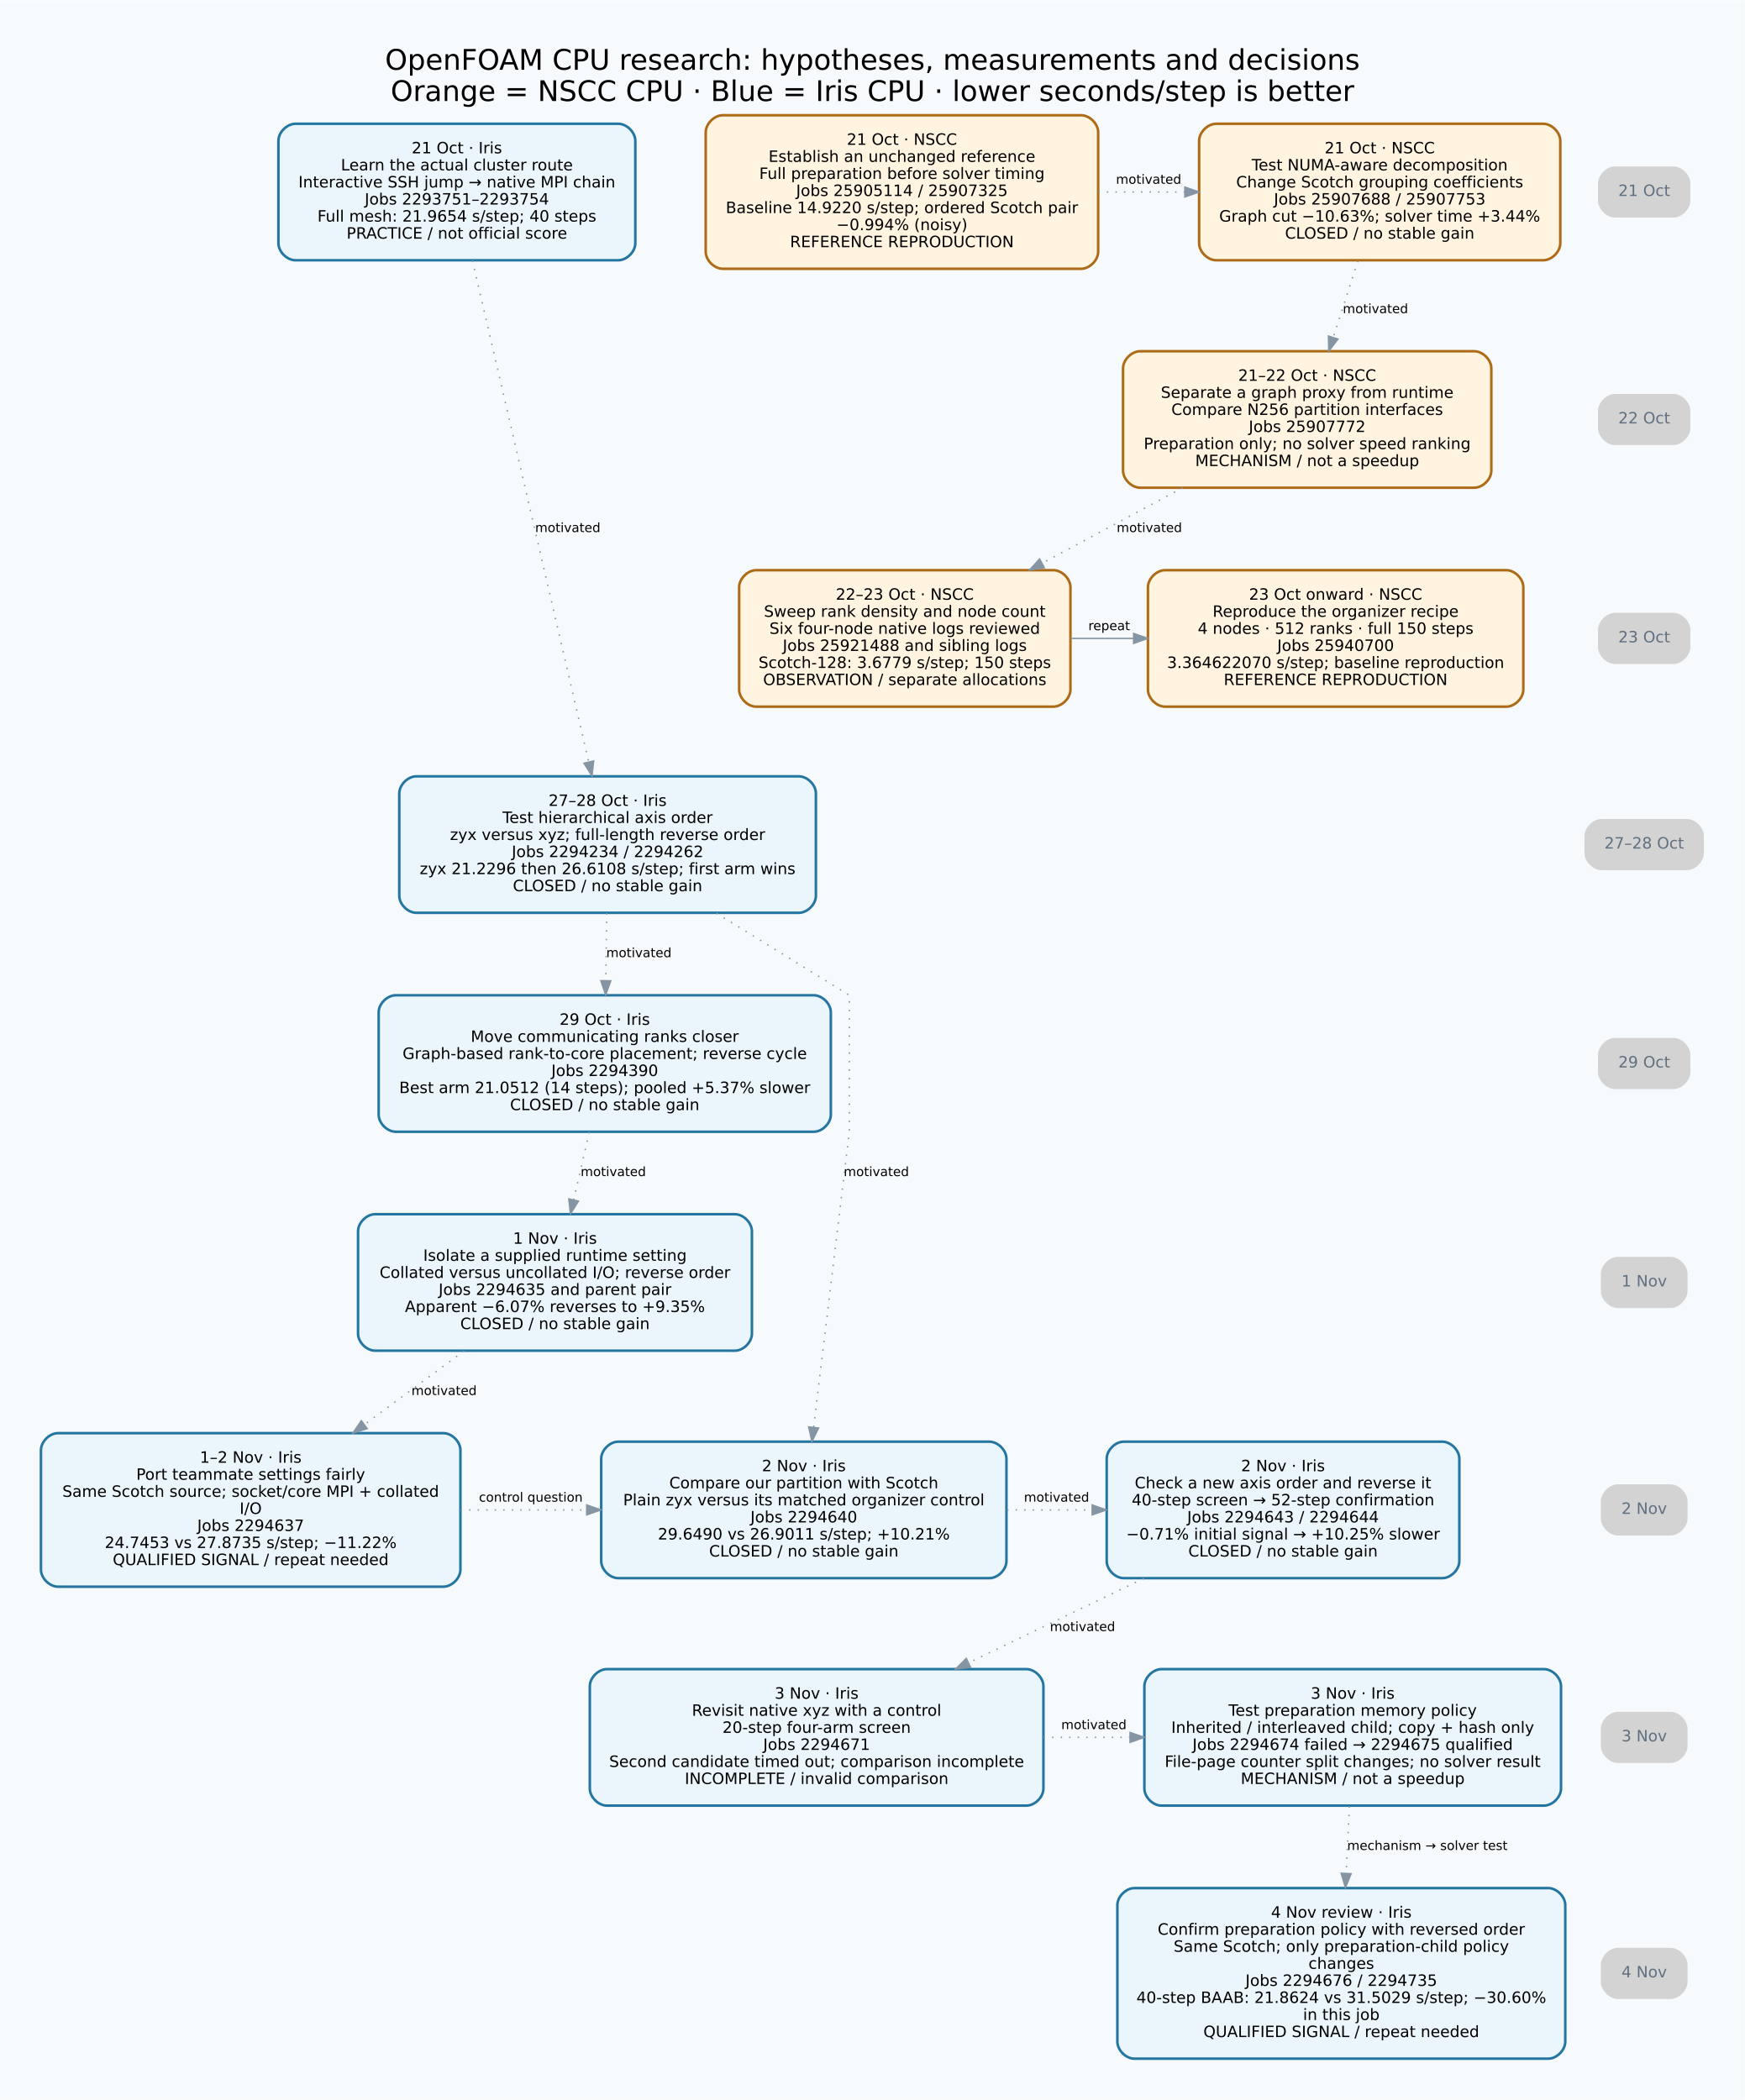
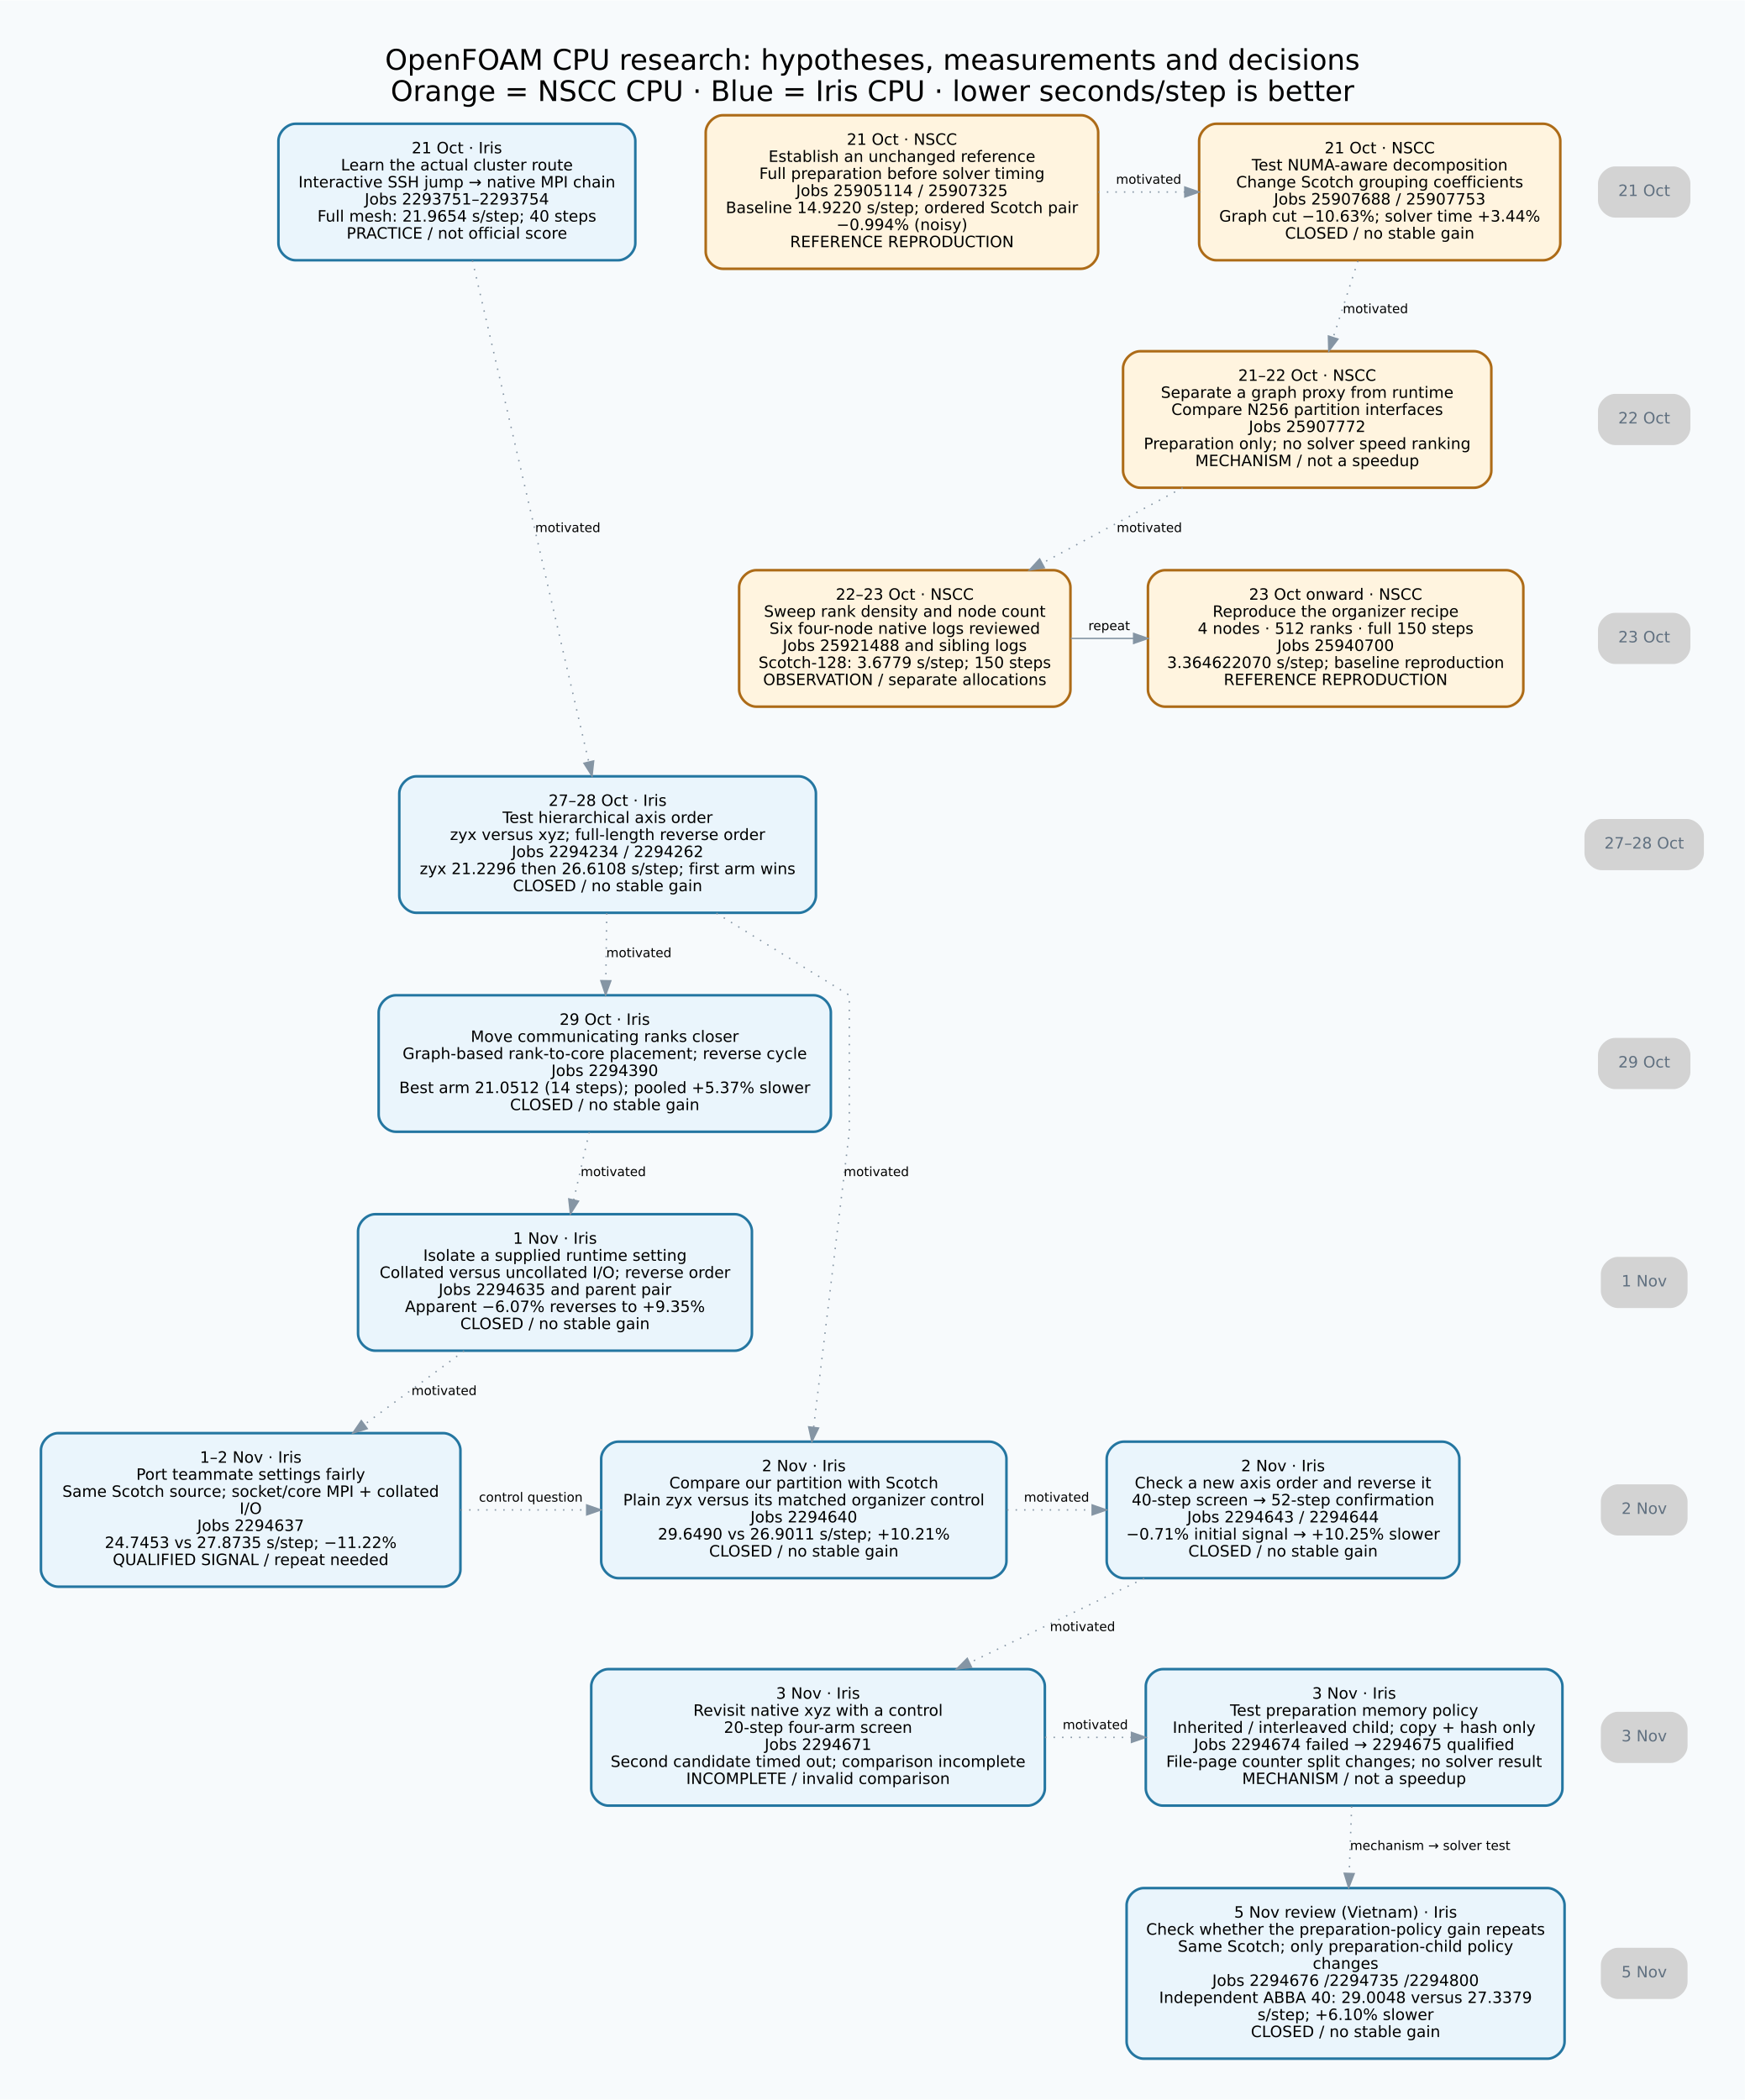
<svg xmlns="http://www.w3.org/2000/svg" xmlns:xlink="http://www.w3.org/1999/xlink" width="1227pt" height="1477pt" viewBox="0.00 0.00 1227.10 1476.60">
  <g id="graph0" class="graph" transform="scale(1 1) rotate(0) translate(28.8 1447.8)">
    <polygon fill="#f7fafc" stroke="transparent" points="-28.8,28.8 -28.8,-1447.8 1198.3,-1447.8 1198.3,28.8 -28.8,28.8" />
    <text text-anchor="middle" x="584.75" y="-1399" font-family="DejaVu Sans" font-size="20.00">OpenFOAM CPU research: hypotheses, measurements and decisions</text>
    <text text-anchor="middle" x="584.75" y="-1377" font-family="DejaVu Sans" font-size="20.00">Orange = NSCC CPU · Blue = Iris CPU · lower seconds/step is better</text>
    <g id="node1" class="node">
      <g id="a_node1">
        <a xlink:href="../../../workspace/reports/hpc-research-journey-20261023/JOURNEY.md" xlink:title="Full mesh: 21.9654 s/step; 40 steps | PRACTICE / not official score">
          <path fill="#eaf5fc" stroke="#2476a1" stroke-width="1.8" d="M406,-1361C406,-1361 179,-1361 179,-1361 173,-1361 167,-1355 167,-1349 167,-1349 167,-1277 167,-1277 167,-1271 173,-1265 179,-1265 179,-1265 406,-1265 406,-1265 412,-1265 418,-1271 418,-1277 418,-1277 418,-1349 418,-1349 418,-1355 412,-1361 406,-1361" />
          <text text-anchor="middle" x="292.5" y="-1340.2" font-family="DejaVu Sans" font-size="11.00">21 Oct · Iris</text>
          <text text-anchor="middle" x="292.5" y="-1328.2" font-family="DejaVu Sans" font-size="11.00">Learn the actual cluster route</text>
          <text text-anchor="middle" x="292.5" y="-1316.2" font-family="DejaVu Sans" font-size="11.00">Interactive SSH jump → native MPI chain</text>
          <text text-anchor="middle" x="292.5" y="-1304.2" font-family="DejaVu Sans" font-size="11.00">Jobs 2293751–2293754</text>
          <text text-anchor="middle" x="292.5" y="-1292.2" font-family="DejaVu Sans" font-size="11.00">Full mesh: 21.9654 s/step; 40 steps</text>
          <text text-anchor="middle" x="292.5" y="-1280.2" font-family="DejaVu Sans" font-size="11.00">PRACTICE / not official score</text>
        </a>
      </g>
    </g>
    <g id="node2" class="node">
      <g id="a_node2">
        <a xlink:href="../../../workspace/reports/hpc-research-journey-20261023/JOURNEY.md" xlink:title="Baseline 14.9220 s/step; ordered Scotch pair −0.994% (noisy) | REFERENCE REPRODUCTION">
          <path fill="#fff4df" stroke="#ad6b17" stroke-width="1.8" d="M731.5,-1367C731.5,-1367 479.5,-1367 479.5,-1367 473.5,-1367 467.5,-1361 467.5,-1355 467.5,-1355 467.5,-1271 467.5,-1271 467.5,-1265 473.5,-1259 479.5,-1259 479.5,-1259 731.5,-1259 731.5,-1259 737.5,-1259 743.5,-1265 743.5,-1271 743.5,-1271 743.5,-1355 743.5,-1355 743.5,-1361 737.5,-1367 731.5,-1367" />
          <text text-anchor="middle" x="605.5" y="-1346.2" font-family="DejaVu Sans" font-size="11.00">21 Oct · NSCC</text>
          <text text-anchor="middle" x="605.5" y="-1334.2" font-family="DejaVu Sans" font-size="11.00">Establish an unchanged reference</text>
          <text text-anchor="middle" x="605.5" y="-1322.2" font-family="DejaVu Sans" font-size="11.00">Full preparation before solver timing</text>
          <text text-anchor="middle" x="605.5" y="-1310.2" font-family="DejaVu Sans" font-size="11.00">Jobs 25905114 / 25907325</text>
          <text text-anchor="middle" x="605.5" y="-1298.2" font-family="DejaVu Sans" font-size="11.00">Baseline 14.9220 s/step; ordered Scotch pair</text>
          <text text-anchor="middle" x="605.5" y="-1286.2" font-family="DejaVu Sans" font-size="11.00">−0.994% (noisy)</text>
          <text text-anchor="middle" x="605.5" y="-1274.2" font-family="DejaVu Sans" font-size="11.00">REFERENCE REPRODUCTION</text>
        </a>
      </g>
    </g>
    <g id="node7" class="node">
      <g id="a_node7">
        <a xlink:href="../../../workspace/reports/hpc-own-research-status-20261102/README.md" xlink:title="zyx 21.2296 then 26.6108 s/step; first arm wins | CLOSED / no stable gain">
          <path fill="#eaf5fc" stroke="#2476a1" stroke-width="1.8" d="M533,-902C533,-902 264,-902 264,-902 258,-902 252,-896 252,-890 252,-890 252,-818 252,-818 252,-812 258,-806 264,-806 264,-806 533,-806 533,-806 539,-806 545,-812 545,-818 545,-818 545,-890 545,-890 545,-896 539,-902 533,-902" />
          <text text-anchor="middle" x="398.5" y="-881.2" font-family="DejaVu Sans" font-size="11.00">27–28 Oct · Iris</text>
          <text text-anchor="middle" x="398.5" y="-869.2" font-family="DejaVu Sans" font-size="11.00">Test hierarchical axis order</text>
          <text text-anchor="middle" x="398.5" y="-857.2" font-family="DejaVu Sans" font-size="11.00">zyx versus xyz; full-length reverse order</text>
          <text text-anchor="middle" x="398.5" y="-845.2" font-family="DejaVu Sans" font-size="11.00">Jobs 2294234 / 2294262</text>
          <text text-anchor="middle" x="398.5" y="-833.2" font-family="DejaVu Sans" font-size="11.00">zyx 21.2296 then 26.6108 s/step; first arm wins</text>
          <text text-anchor="middle" x="398.5" y="-821.2" font-family="DejaVu Sans" font-size="11.00">CLOSED / no stable gain</text>
        </a>
      </g>
    </g>
    <g id="edge1" class="edge">
      <path fill="none" stroke="#8595a4" stroke-dasharray="1,5" d="M303.44,-1264.81C323.05,-1180.3 364.08,-1003.41 385.24,-912.16" />
      <polygon fill="#8595a4" stroke="#8595a4" points="388.69,-912.8 387.54,-902.27 381.87,-911.22 388.69,-912.8" />
      <text text-anchor="middle" x="370.5" y="-1073.8" font-family="DejaVu Sans" font-size="9.00">motivated</text>
    </g>
    <g id="node3" class="node">
      <g id="a_node3">
        <a xlink:href="../../../workspace/reports/hpc-research-journey-20261023/JOURNEY.md" xlink:title="Graph cut −10.63%; solver time +3.44% | CLOSED / no stable gain">
          <path fill="#fff4df" stroke="#ad6b17" stroke-width="1.8" d="M1056.5,-1361C1056.5,-1361 826.5,-1361 826.5,-1361 820.5,-1361 814.5,-1355 814.5,-1349 814.5,-1349 814.5,-1277 814.5,-1277 814.5,-1271 820.5,-1265 826.5,-1265 826.5,-1265 1056.5,-1265 1056.5,-1265 1062.5,-1265 1068.5,-1271 1068.5,-1277 1068.5,-1277 1068.5,-1349 1068.5,-1349 1068.5,-1355 1062.5,-1361 1056.5,-1361" />
          <text text-anchor="middle" x="941.5" y="-1340.2" font-family="DejaVu Sans" font-size="11.00">21 Oct · NSCC</text>
          <text text-anchor="middle" x="941.5" y="-1328.2" font-family="DejaVu Sans" font-size="11.00">Test NUMA-aware decomposition</text>
          <text text-anchor="middle" x="941.5" y="-1316.2" font-family="DejaVu Sans" font-size="11.00">Change Scotch grouping coefficients</text>
          <text text-anchor="middle" x="941.5" y="-1304.2" font-family="DejaVu Sans" font-size="11.00">Jobs 25907688 / 25907753</text>
          <text text-anchor="middle" x="941.5" y="-1292.2" font-family="DejaVu Sans" font-size="11.00">Graph cut −10.63%; solver time +3.44%</text>
          <text text-anchor="middle" x="941.5" y="-1280.2" font-family="DejaVu Sans" font-size="11.00">CLOSED / no stable gain</text>
        </a>
      </g>
    </g>
    <g id="edge2" class="edge">
      <path fill="none" stroke="#8595a4" stroke-dasharray="1,5" d="M743.62,-1313C763.67,-1313 784.31,-1313 804.34,-1313" />
      <polygon fill="#8595a4" stroke="#8595a4" points="804.44,-1316.5 814.44,-1313 804.44,-1309.5 804.44,-1316.5" />
      <text text-anchor="middle" x="779" y="-1318.8" font-family="DejaVu Sans" font-size="9.00">motivated</text>
    </g>
    <g id="node4" class="node">
      <g id="a_node4">
        <a xlink:href="../../../workspace/reports/hpc-research-journey-20261023/JOURNEY.md" xlink:title="Preparation only; no solver speed ranking | MECHANISM / not a speedup">
          <path fill="#fff4df" stroke="#ad6b17" stroke-width="1.8" d="M1008,-1201C1008,-1201 773,-1201 773,-1201 767,-1201 761,-1195 761,-1189 761,-1189 761,-1117 761,-1117 761,-1111 767,-1105 773,-1105 773,-1105 1008,-1105 1008,-1105 1014,-1105 1020,-1111 1020,-1117 1020,-1117 1020,-1189 1020,-1189 1020,-1195 1014,-1201 1008,-1201" />
          <text text-anchor="middle" x="890.5" y="-1180.2" font-family="DejaVu Sans" font-size="11.00">21–22 Oct · NSCC</text>
          <text text-anchor="middle" x="890.5" y="-1168.2" font-family="DejaVu Sans" font-size="11.00">Separate a graph proxy from runtime</text>
          <text text-anchor="middle" x="890.5" y="-1156.2" font-family="DejaVu Sans" font-size="11.00">Compare N256 partition interfaces</text>
          <text text-anchor="middle" x="890.5" y="-1144.2" font-family="DejaVu Sans" font-size="11.00">Jobs 25907772</text>
          <text text-anchor="middle" x="890.5" y="-1132.2" font-family="DejaVu Sans" font-size="11.00">Preparation only; no solver speed ranking</text>
          <text text-anchor="middle" x="890.5" y="-1120.2" font-family="DejaVu Sans" font-size="11.00">MECHANISM / not a speedup</text>
        </a>
      </g>
    </g>
    <g id="edge3" class="edge">
      <path fill="none" stroke="#8595a4" stroke-dasharray="1,5" d="M926.2,-1264.59C920.73,-1247.65 914.51,-1228.37 908.81,-1210.72" />
      <polygon fill="#8595a4" stroke="#8595a4" points="912.11,-1209.54 905.7,-1201.1 905.44,-1211.69 912.11,-1209.54" />
      <text text-anchor="middle" x="938.5" y="-1227.8" font-family="DejaVu Sans" font-size="9.00">motivated</text>
    </g>
    <g id="node5" class="node">
      <g id="a_node5">
        <a xlink:href="../../../workspace/reports/hpc-research-journey-20261023/JOURNEY.md" xlink:title="Scotch-128: 3.6779 s/step; 150 steps | OBSERVATION / separate allocations">
          <path fill="#fff4df" stroke="#ad6b17" stroke-width="1.8" d="M712,-1047C712,-1047 503,-1047 503,-1047 497,-1047 491,-1041 491,-1035 491,-1035 491,-963 491,-963 491,-957 497,-951 503,-951 503,-951 712,-951 712,-951 718,-951 724,-957 724,-963 724,-963 724,-1035 724,-1035 724,-1041 718,-1047 712,-1047" />
          <text text-anchor="middle" x="607.5" y="-1026.2" font-family="DejaVu Sans" font-size="11.00">22–23 Oct · NSCC</text>
          <text text-anchor="middle" x="607.5" y="-1014.2" font-family="DejaVu Sans" font-size="11.00">Sweep rank density and node count</text>
          <text text-anchor="middle" x="607.5" y="-1002.2" font-family="DejaVu Sans" font-size="11.00">Six four-node native logs reviewed</text>
          <text text-anchor="middle" x="607.5" y="-990.2" font-family="DejaVu Sans" font-size="11.00">Jobs 25921488 and sibling logs</text>
          <text text-anchor="middle" x="607.5" y="-978.2" font-family="DejaVu Sans" font-size="11.00">Scotch-128: 3.6779 s/step; 150 steps</text>
          <text text-anchor="middle" x="607.5" y="-966.2" font-family="DejaVu Sans" font-size="11.00">OBSERVATION / separate allocations</text>
        </a>
      </g>
    </g>
    <g id="edge4" class="edge">
      <path fill="none" stroke="#8595a4" stroke-dasharray="1,5" d="M802.9,-1104.95C771.59,-1088.13 736.14,-1069.09 704.11,-1051.89" />
      <polygon fill="#8595a4" stroke="#8595a4" points="705.64,-1048.74 695.18,-1047.09 702.33,-1054.91 705.64,-1048.74" />
      <text text-anchor="middle" x="779.5" y="-1073.8" font-family="DejaVu Sans" font-size="9.00">motivated</text>
    </g>
    <g id="node6" class="node">
      <g id="a_node6">
        <a xlink:href="../../../workspace/notes/HPC_CURRENT.md" xlink:title="3.364622070 s/step; baseline reproduction | REFERENCE REPRODUCTION">
          <path fill="#fff4df" stroke="#ad6b17" stroke-width="1.8" d="M1030.5,-1047C1030.5,-1047 790.5,-1047 790.5,-1047 784.5,-1047 778.5,-1041 778.5,-1035 778.5,-1035 778.5,-963 778.5,-963 778.5,-957 784.5,-951 790.5,-951 790.5,-951 1030.5,-951 1030.5,-951 1036.5,-951 1042.5,-957 1042.5,-963 1042.5,-963 1042.5,-1035 1042.5,-1035 1042.5,-1041 1036.5,-1047 1030.5,-1047" />
          <text text-anchor="middle" x="910.5" y="-1026.2" font-family="DejaVu Sans" font-size="11.00">23 Oct onward · NSCC</text>
          <text text-anchor="middle" x="910.5" y="-1014.2" font-family="DejaVu Sans" font-size="11.00">Reproduce the organizer recipe</text>
          <text text-anchor="middle" x="910.5" y="-1002.2" font-family="DejaVu Sans" font-size="11.00">4 nodes · 512 ranks · full 150 steps</text>
          <text text-anchor="middle" x="910.5" y="-990.2" font-family="DejaVu Sans" font-size="11.00">Jobs 25940700</text>
          <text text-anchor="middle" x="910.5" y="-978.2" font-family="DejaVu Sans" font-size="11.00">3.364622070 s/step; baseline reproduction</text>
          <text text-anchor="middle" x="910.5" y="-966.2" font-family="DejaVu Sans" font-size="11.00">REFERENCE REPRODUCTION</text>
        </a>
      </g>
    </g>
    <g id="edge5" class="edge">
      <path fill="none" stroke="#8595a4" d="M724.21,-999C738.64,-999 753.51,-999 768.26,-999" />
      <polygon fill="#8595a4" stroke="#8595a4" points="768.45,-1002.5 778.45,-999 768.45,-995.5 768.45,-1002.5" />
      <text text-anchor="middle" x="751.25" y="-1004.8" font-family="DejaVu Sans" font-size="9.00">repeat</text>
    </g>
    <g id="node8" class="node">
      <g id="a_node8">
        <a xlink:href="../../../2026-APAC-HPC-AI/hpc-experiments/iris-graphmap-reverse-20261029/completed-2294390/RESULTS.md" xlink:title="Best arm 21.0512 (14 steps); pooled +5.37% slower | CLOSED / no stable gain">
          <path fill="#eaf5fc" stroke="#2476a1" stroke-width="1.8" d="M543.5,-748C543.5,-748 249.5,-748 249.5,-748 243.5,-748 237.5,-742 237.5,-736 237.5,-736 237.5,-664 237.5,-664 237.5,-658 243.5,-652 249.5,-652 249.5,-652 543.5,-652 543.5,-652 549.5,-652 555.5,-658 555.5,-664 555.5,-664 555.5,-736 555.5,-736 555.5,-742 549.5,-748 543.5,-748" />
          <text text-anchor="middle" x="396.5" y="-727.2" font-family="DejaVu Sans" font-size="11.00">29 Oct · Iris</text>
          <text text-anchor="middle" x="396.5" y="-715.2" font-family="DejaVu Sans" font-size="11.00">Move communicating ranks closer</text>
          <text text-anchor="middle" x="396.5" y="-703.2" font-family="DejaVu Sans" font-size="11.00">Graph-based rank-to-core placement; reverse cycle</text>
          <text text-anchor="middle" x="396.5" y="-691.2" font-family="DejaVu Sans" font-size="11.00">Jobs 2294390</text>
          <text text-anchor="middle" x="396.5" y="-679.2" font-family="DejaVu Sans" font-size="11.00">Best arm 21.0512 (14 steps); pooled +5.37% slower</text>
          <text text-anchor="middle" x="396.5" y="-667.2" font-family="DejaVu Sans" font-size="11.00">CLOSED / no stable gain</text>
        </a>
      </g>
    </g>
    <g id="edge6" class="edge">
      <path fill="none" stroke="#8595a4" stroke-dasharray="1,5" d="M397.88,-805.74C397.68,-790.73 397.46,-773.96 397.25,-758.32" />
      <polygon fill="#8595a4" stroke="#8595a4" points="400.75,-758.18 397.12,-748.23 393.75,-758.28 400.75,-758.18" />
      <text text-anchor="middle" x="420.5" y="-774.8" font-family="DejaVu Sans" font-size="9.00">motivated</text>
    </g>
    <g id="node11" class="node">
      <g id="a_node11">
        <a xlink:href="../../../workspace/reports/hpc-iris-comparison-20261103/README.md" xlink:title="29.6490 vs 26.9011 s/step; +10.21% | CLOSED / no stable gain">
          <path fill="#eaf5fc" stroke="#2476a1" stroke-width="1.8" d="M667,-434C667,-434 406,-434 406,-434 400,-434 394,-428 394,-422 394,-422 394,-350 394,-350 394,-344 400,-338 406,-338 406,-338 667,-338 667,-338 673,-338 679,-344 679,-350 679,-350 679,-422 679,-422 679,-428 673,-434 667,-434" />
          <text text-anchor="middle" x="536.5" y="-413.2" font-family="DejaVu Sans" font-size="11.00">2 Nov · Iris</text>
          <text text-anchor="middle" x="536.5" y="-401.2" font-family="DejaVu Sans" font-size="11.00">Compare our partition with Scotch</text>
          <text text-anchor="middle" x="536.5" y="-389.2" font-family="DejaVu Sans" font-size="11.00">Plain zyx versus its matched organizer control</text>
          <text text-anchor="middle" x="536.5" y="-377.2" font-family="DejaVu Sans" font-size="11.00">Jobs 2294640</text>
          <text text-anchor="middle" x="536.5" y="-365.2" font-family="DejaVu Sans" font-size="11.00">29.6490 vs 26.9011 s/step; +10.21%</text>
          <text text-anchor="middle" x="536.5" y="-353.2" font-family="DejaVu Sans" font-size="11.00">CLOSED / no stable gain</text>
        </a>
      </g>
    </g>
    <g id="edge9" class="edge">
      <path fill="none" stroke="#8595a4" stroke-dasharray="1,5" d="M475.05,-805.72C520.17,-777.85 568.5,-748 568.5,-748 568.5,-748 568.5,-652 568.5,-652 568.5,-652 552.82,-522.14 543.41,-444.23" />
      <polygon fill="#8595a4" stroke="#8595a4" points="546.86,-443.58 542.18,-434.07 539.91,-444.42 546.86,-443.58" />
      <text text-anchor="middle" x="587.5" y="-620.8" font-family="DejaVu Sans" font-size="9.00">motivated</text>
    </g>
    <g id="node9" class="node">
      <g id="a_node9">
        <a xlink:href="../../../workspace/reports/hpc-own-research-status-20261102/README.md" xlink:title="Apparent −6.07% reverses to +9.35% | CLOSED / no stable gain">
          <path fill="#eaf5fc" stroke="#2476a1" stroke-width="1.8" d="M488,-594C488,-594 235,-594 235,-594 229,-594 223,-588 223,-582 223,-582 223,-510 223,-510 223,-504 229,-498 235,-498 235,-498 488,-498 488,-498 494,-498 500,-504 500,-510 500,-510 500,-582 500,-582 500,-588 494,-594 488,-594" />
          <text text-anchor="middle" x="361.5" y="-573.2" font-family="DejaVu Sans" font-size="11.00">1 Nov · Iris</text>
          <text text-anchor="middle" x="361.5" y="-561.2" font-family="DejaVu Sans" font-size="11.00">Isolate a supplied runtime setting</text>
          <text text-anchor="middle" x="361.5" y="-549.2" font-family="DejaVu Sans" font-size="11.00">Collated versus uncollated I/O; reverse order</text>
          <text text-anchor="middle" x="361.5" y="-537.2" font-family="DejaVu Sans" font-size="11.00">Jobs 2294635 and parent pair</text>
          <text text-anchor="middle" x="361.5" y="-525.2" font-family="DejaVu Sans" font-size="11.00">Apparent −6.07% reverses to +9.35%</text>
          <text text-anchor="middle" x="361.5" y="-513.2" font-family="DejaVu Sans" font-size="11.00">CLOSED / no stable gain</text>
        </a>
      </g>
    </g>
    <g id="edge7" class="edge">
      <path fill="none" stroke="#8595a4" stroke-dasharray="1,5" d="M385.62,-651.74C382.16,-636.73 378.3,-619.96 374.7,-604.32" />
      <polygon fill="#8595a4" stroke="#8595a4" points="378.03,-603.19 372.38,-594.23 371.21,-604.76 378.03,-603.19" />
      <text text-anchor="middle" x="402.5" y="-620.8" font-family="DejaVu Sans" font-size="9.00">motivated</text>
    </g>
    <g id="node10" class="node">
      <g id="a_node10">
        <a xlink:href="../../../workspace/reports/hpc-iris-comparison-20261103/README.md" xlink:title="24.7453 vs 27.8735 s/step; −11.22% | QUALIFIED SIGNAL / repeat needed">
          <path fill="#eaf5fc" stroke="#2476a1" stroke-width="1.8" d="M283,-440C283,-440 12,-440 12,-440 6,-440 0,-434 0,-428 0,-428 0,-344 0,-344 0,-338 6,-332 12,-332 12,-332 283,-332 283,-332 289,-332 295,-338 295,-344 295,-344 295,-428 295,-428 295,-434 289,-440 283,-440" />
          <text text-anchor="middle" x="147.5" y="-419.2" font-family="DejaVu Sans" font-size="11.00">1–2 Nov · Iris</text>
          <text text-anchor="middle" x="147.5" y="-407.2" font-family="DejaVu Sans" font-size="11.00">Port teammate settings fairly</text>
          <text text-anchor="middle" x="147.5" y="-395.2" font-family="DejaVu Sans" font-size="11.00">Same Scotch source; socket/core MPI + collated</text>
          <text text-anchor="middle" x="147.5" y="-383.2" font-family="DejaVu Sans" font-size="11.00">I/O</text>
          <text text-anchor="middle" x="147.5" y="-371.2" font-family="DejaVu Sans" font-size="11.00">Jobs 2294637</text>
          <text text-anchor="middle" x="147.5" y="-359.2" font-family="DejaVu Sans" font-size="11.00">24.7453 vs 27.8735 s/step; −11.22%</text>
          <text text-anchor="middle" x="147.5" y="-347.2" font-family="DejaVu Sans" font-size="11.00">QUALIFIED SIGNAL / repeat needed</text>
        </a>
      </g>
    </g>
    <g id="edge8" class="edge">
      <path fill="none" stroke="#8595a4" stroke-dasharray="1,5" d="M297.58,-497.81C275.55,-481.54 250.59,-463.11 227.44,-446.02" />
      <polygon fill="#8595a4" stroke="#8595a4" points="229.45,-443.16 219.33,-440.03 225.3,-448.79 229.45,-443.16" />
      <text text-anchor="middle" x="283.5" y="-466.8" font-family="DejaVu Sans" font-size="9.00">motivated</text>
    </g>
    <g id="edge10" class="edge">
      <path fill="none" stroke="#8595a4" stroke-dasharray="1,5" d="M295.12,-386C324.05,-386 354.46,-386 383.57,-386" />
      <polygon fill="#8595a4" stroke="#8595a4" points="383.8,-389.5 393.8,-386 383.8,-382.5 383.8,-389.5" />
      <text text-anchor="middle" x="344.5" y="-391.8" font-family="DejaVu Sans" font-size="9.00">control question</text>
    </g>
    <g id="node12" class="node">
      <g id="a_node12">
        <a xlink:href="../../../workspace/reports/hpc-iris-comparison-20261103/README.md" xlink:title="−0.71% initial signal → +10.25% slower | CLOSED / no stable gain">
          <path fill="#eaf5fc" stroke="#2476a1" stroke-width="1.8" d="M985.5,-434C985.5,-434 761.5,-434 761.5,-434 755.5,-434 749.5,-428 749.5,-422 749.5,-422 749.5,-350 749.5,-350 749.5,-344 755.5,-338 761.5,-338 761.5,-338 985.5,-338 985.5,-338 991.5,-338 997.5,-344 997.5,-350 997.5,-350 997.5,-422 997.5,-422 997.5,-428 991.5,-434 985.5,-434" />
          <text text-anchor="middle" x="873.5" y="-413.2" font-family="DejaVu Sans" font-size="11.00">2 Nov · Iris</text>
          <text text-anchor="middle" x="873.5" y="-401.2" font-family="DejaVu Sans" font-size="11.00">Check a new axis order and reverse it</text>
          <text text-anchor="middle" x="873.5" y="-389.2" font-family="DejaVu Sans" font-size="11.00">40-step screen → 52-step confirmation</text>
          <text text-anchor="middle" x="873.5" y="-377.2" font-family="DejaVu Sans" font-size="11.00">Jobs 2294643 / 2294644</text>
          <text text-anchor="middle" x="873.5" y="-365.2" font-family="DejaVu Sans" font-size="11.00">−0.71% initial signal → +10.25% slower</text>
          <text text-anchor="middle" x="873.5" y="-353.2" font-family="DejaVu Sans" font-size="11.00">CLOSED / no stable gain</text>
        </a>
      </g>
    </g>
    <g id="edge11" class="edge">
      <path fill="none" stroke="#8595a4" stroke-dasharray="1,5" d="M679.42,-386C699.2,-386 719.47,-386 739.09,-386" />
      <polygon fill="#8595a4" stroke="#8595a4" points="739.28,-389.5 749.28,-386 739.28,-382.5 739.28,-389.5" />
      <text text-anchor="middle" x="714.25" y="-391.8" font-family="DejaVu Sans" font-size="9.00">motivated</text>
    </g>
    <g id="node13" class="node">
      <g id="a_node13">
        <a xlink:href="../../../workspace/reports/hpc-iris-comparison-20261103/README.md" xlink:title="Second candidate timed out; comparison incomplete | INCOMPLETE / invalid comparison">
-           <path fill="#eaf5fc" stroke="#2476a1" stroke-width="1.8" d="M693,-274C693,-274 398,-274 398,-274 392,-274 386,-268 386,-262 386,-262 386,-190 386,-190 386,-184 392,-178 398,-178 398,-178 693,-178 693,-178 699,-178 705,-184 705,-190 705,-190 705,-262 705,-262 705,-268 699,-274 693,-274" />
-           <text text-anchor="middle" x="545.5" y="-253.2" font-family="DejaVu Sans" font-size="11.00">3 Nov · Iris</text>
-           <text text-anchor="middle" x="545.5" y="-241.2" font-family="DejaVu Sans" font-size="11.00">Revisit native xyz with a control</text>
-           <text text-anchor="middle" x="545.5" y="-229.2" font-family="DejaVu Sans" font-size="11.00">20-step four-arm screen</text>
-           <text text-anchor="middle" x="545.5" y="-217.2" font-family="DejaVu Sans" font-size="11.00">Jobs 2294671</text>
-           <text text-anchor="middle" x="545.5" y="-205.2" font-family="DejaVu Sans" font-size="11.00">Second candidate timed out; comparison incomplete</text>
-           <text text-anchor="middle" x="545.5" y="-193.2" font-family="DejaVu Sans" font-size="11.00">INCOMPLETE / invalid comparison</text>
+           <path fill="#eaf5fc" stroke="#2476a1" stroke-width="1.8" d="M694,-274C694,-274 399,-274 399,-274 393,-274 387,-268 387,-262 387,-262 387,-190 387,-190 387,-184 393,-178 399,-178 399,-178 694,-178 694,-178 700,-178 706,-184 706,-190 706,-190 706,-262 706,-262 706,-268 700,-274 694,-274" />
+           <text text-anchor="middle" x="546.5" y="-253.2" font-family="DejaVu Sans" font-size="11.00">3 Nov · Iris</text>
+           <text text-anchor="middle" x="546.5" y="-241.2" font-family="DejaVu Sans" font-size="11.00">Revisit native xyz with a control</text>
+           <text text-anchor="middle" x="546.5" y="-229.2" font-family="DejaVu Sans" font-size="11.00">20-step four-arm screen</text>
+           <text text-anchor="middle" x="546.5" y="-217.2" font-family="DejaVu Sans" font-size="11.00">Jobs 2294671</text>
+           <text text-anchor="middle" x="546.5" y="-205.2" font-family="DejaVu Sans" font-size="11.00">Second candidate timed out; comparison incomplete</text>
+           <text text-anchor="middle" x="546.5" y="-193.2" font-family="DejaVu Sans" font-size="11.00">INCOMPLETE / invalid comparison</text>
        </a>
      </g>
    </g>
    <g id="edge12" class="edge">
-       <path fill="none" stroke="#8595a4" stroke-dasharray="1,5" d="M775.53,-337.81C736.74,-319.12 692.03,-297.59 652.41,-278.5" />
-       <polygon fill="#8595a4" stroke="#8595a4" points="653.77,-275.27 643.25,-274.08 650.74,-281.58 653.77,-275.27" />
+       <path fill="none" stroke="#8595a4" stroke-dasharray="1,5" d="M775.83,-337.81C737.24,-319.16 692.78,-297.68 653.33,-278.62" />
+       <polygon fill="#8595a4" stroke="#8595a4" points="654.47,-275.28 643.95,-274.08 651.43,-281.59 654.47,-275.28" />
      <text text-anchor="middle" x="732.5" y="-300.8" font-family="DejaVu Sans" font-size="9.00">motivated</text>
    </g>
    <g id="node14" class="node">
      <g id="a_node14">
        <a xlink:href="../../../workspace/reports/hpc-iris-comparison-20261103/README.md" xlink:title="File-page counter split changes; no solver result | MECHANISM / not a speedup">
-           <path fill="#eaf5fc" stroke="#2476a1" stroke-width="1.8" d="M1057,-274C1057,-274 788,-274 788,-274 782,-274 776,-268 776,-262 776,-262 776,-190 776,-190 776,-184 782,-178 788,-178 788,-178 1057,-178 1057,-178 1063,-178 1069,-184 1069,-190 1069,-190 1069,-262 1069,-262 1069,-268 1063,-274 1057,-274" />
-           <text text-anchor="middle" x="922.5" y="-253.2" font-family="DejaVu Sans" font-size="11.00">3 Nov · Iris</text>
-           <text text-anchor="middle" x="922.5" y="-241.2" font-family="DejaVu Sans" font-size="11.00">Test preparation memory policy</text>
-           <text text-anchor="middle" x="922.5" y="-229.2" font-family="DejaVu Sans" font-size="11.00">Inherited / interleaved child; copy + hash only</text>
-           <text text-anchor="middle" x="922.5" y="-217.2" font-family="DejaVu Sans" font-size="11.00">Jobs 2294674 failed → 2294675 qualified</text>
-           <text text-anchor="middle" x="922.5" y="-205.2" font-family="DejaVu Sans" font-size="11.00">File-page counter split changes; no solver result</text>
-           <text text-anchor="middle" x="922.5" y="-193.2" font-family="DejaVu Sans" font-size="11.00">MECHANISM / not a speedup</text>
+           <path fill="#eaf5fc" stroke="#2476a1" stroke-width="1.8" d="M1058,-274C1058,-274 789,-274 789,-274 783,-274 777,-268 777,-262 777,-262 777,-190 777,-190 777,-184 783,-178 789,-178 789,-178 1058,-178 1058,-178 1064,-178 1070,-184 1070,-190 1070,-190 1070,-262 1070,-262 1070,-268 1064,-274 1058,-274" />
+           <text text-anchor="middle" x="923.5" y="-253.2" font-family="DejaVu Sans" font-size="11.00">3 Nov · Iris</text>
+           <text text-anchor="middle" x="923.5" y="-241.2" font-family="DejaVu Sans" font-size="11.00">Test preparation memory policy</text>
+           <text text-anchor="middle" x="923.5" y="-229.2" font-family="DejaVu Sans" font-size="11.00">Inherited / interleaved child; copy + hash only</text>
+           <text text-anchor="middle" x="923.5" y="-217.2" font-family="DejaVu Sans" font-size="11.00">Jobs 2294674 failed → 2294675 qualified</text>
+           <text text-anchor="middle" x="923.5" y="-205.2" font-family="DejaVu Sans" font-size="11.00">File-page counter split changes; no solver result</text>
+           <text text-anchor="middle" x="923.5" y="-193.2" font-family="DejaVu Sans" font-size="11.00">MECHANISM / not a speedup</text>
        </a>
      </g>
    </g>
    <g id="edge13" class="edge">
-       <path fill="none" stroke="#8595a4" stroke-dasharray="1,5" d="M705.11,-226C725.21,-226 745.76,-226 765.81,-226" />
-       <polygon fill="#8595a4" stroke="#8595a4" points="765.93,-229.5 775.93,-226 765.93,-222.5 765.93,-229.5" />
-       <text text-anchor="middle" x="740.5" y="-231.8" font-family="DejaVu Sans" font-size="9.00">motivated</text>
+       <path fill="none" stroke="#8595a4" stroke-dasharray="1,5" d="M706.11,-226C726.21,-226 746.76,-226 766.81,-226" />
+       <polygon fill="#8595a4" stroke="#8595a4" points="766.93,-229.5 776.93,-226 766.93,-222.5 766.93,-229.5" />
+       <text text-anchor="middle" x="741.5" y="-231.8" font-family="DejaVu Sans" font-size="9.00">motivated</text>
    </g>
    <g id="node15" class="node">
      <g id="a_node15">
-         <a xlink:href="../../../2026-APAC-HPC-AI/hpc-experiments/iris-preparation-reverse40-20261104/completed-2294735/RESULTS.md" xlink:title="40-step BAAB: 21.8624 vs 31.5029 s/step; −30.60% in this job | QUALIFIED SIGNAL / repeat needed">
-           <path fill="#eaf5fc" stroke="#2476a1" stroke-width="1.8" d="M1060,-120C1060,-120 769,-120 769,-120 763,-120 757,-114 757,-108 757,-108 757,-12 757,-12 757,-6 763,0 769,0 769,0 1060,0 1060,0 1066,0 1072,-6 1072,-12 1072,-12 1072,-108 1072,-108 1072,-114 1066,-120 1060,-120" />
-           <text text-anchor="middle" x="914.5" y="-99.2" font-family="DejaVu Sans" font-size="11.00">4 Nov review · Iris</text>
-           <text text-anchor="middle" x="914.5" y="-87.2" font-family="DejaVu Sans" font-size="11.00">Confirm preparation policy with reversed order</text>
-           <text text-anchor="middle" x="914.5" y="-75.2" font-family="DejaVu Sans" font-size="11.00">Same Scotch; only preparation-child policy</text>
-           <text text-anchor="middle" x="914.5" y="-63.2" font-family="DejaVu Sans" font-size="11.00">changes</text>
-           <text text-anchor="middle" x="914.5" y="-51.2" font-family="DejaVu Sans" font-size="11.00">Jobs 2294676 / 2294735</text>
-           <text text-anchor="middle" x="914.5" y="-39.2" font-family="DejaVu Sans" font-size="11.00">40-step BAAB: 21.8624 vs 31.5029 s/step; −30.60%</text>
-           <text text-anchor="middle" x="914.5" y="-27.2" font-family="DejaVu Sans" font-size="11.00">in this job</text>
-           <text text-anchor="middle" x="914.5" y="-15.2" font-family="DejaVu Sans" font-size="11.00">QUALIFIED SIGNAL / repeat needed</text>
+         <a xlink:href="../../../2026-APAC-HPC-AI/hpc-experiments/iris-preparation-repeat40-20261104/completed-2294800/RESULTS.md" xlink:title="Independent ABBA 40: 29.0048 versus 27.3379 s/step; +6.10% slower | CLOSED / no stable gain">
+           <path fill="#eaf5fc" stroke="#2476a1" stroke-width="1.8" d="M1059.5,-120C1059.5,-120 775.5,-120 775.5,-120 769.5,-120 763.5,-114 763.5,-108 763.5,-108 763.5,-12 763.5,-12 763.5,-6 769.5,0 775.5,0 775.5,0 1059.5,0 1059.5,0 1065.5,0 1071.5,-6 1071.5,-12 1071.5,-12 1071.5,-108 1071.5,-108 1071.5,-114 1065.5,-120 1059.5,-120" />
+           <text text-anchor="middle" x="917.5" y="-99.2" font-family="DejaVu Sans" font-size="11.00">5 Nov review (Vietnam) · Iris</text>
+           <text text-anchor="middle" x="917.5" y="-87.2" font-family="DejaVu Sans" font-size="11.00">Check whether the preparation-policy gain repeats</text>
+           <text text-anchor="middle" x="917.5" y="-75.2" font-family="DejaVu Sans" font-size="11.00">Same Scotch; only preparation-child policy</text>
+           <text text-anchor="middle" x="917.5" y="-63.2" font-family="DejaVu Sans" font-size="11.00">changes</text>
+           <text text-anchor="middle" x="917.5" y="-51.2" font-family="DejaVu Sans" font-size="11.00">Jobs 2294676 /2294735 /2294800</text>
+           <text text-anchor="middle" x="917.5" y="-39.2" font-family="DejaVu Sans" font-size="11.00">Independent ABBA 40: 29.0048 versus 27.3379</text>
+           <text text-anchor="middle" x="917.5" y="-27.2" font-family="DejaVu Sans" font-size="11.00">s/step; +6.10% slower</text>
+           <text text-anchor="middle" x="917.5" y="-15.2" font-family="DejaVu Sans" font-size="11.00">CLOSED / no stable gain</text>
        </a>
      </g>
    </g>
    <g id="edge14" class="edge">
-       <path fill="none" stroke="#8595a4" stroke-dasharray="1,5" d="M920.19,-177.56C919.47,-162.9 918.67,-146.43 917.89,-130.59" />
-       <polygon fill="#8595a4" stroke="#8595a4" points="921.38,-130.11 917.39,-120.29 914.38,-130.45 921.38,-130.11" />
-       <text text-anchor="middle" x="975" y="-146.8" font-family="DejaVu Sans" font-size="9.00">mechanism → solver test</text>
+       <path fill="none" stroke="#8595a4" stroke-dasharray="1,5" d="M921.76,-177.56C921.23,-162.9 920.63,-146.43 920.05,-130.59" />
+       <polygon fill="#8595a4" stroke="#8595a4" points="923.53,-130.16 919.67,-120.29 916.54,-130.41 923.53,-130.16" />
+       <text text-anchor="middle" x="977" y="-146.8" font-family="DejaVu Sans" font-size="9.00">mechanism → solver test</text>
    </g>
    <g id="node16" class="node">
      <path fill="lightgrey" stroke="transparent" d="M1148,-1331C1148,-1331 1107,-1331 1107,-1331 1101,-1331 1095,-1325 1095,-1319 1095,-1319 1095,-1307 1095,-1307 1095,-1301 1101,-1295 1107,-1295 1107,-1295 1148,-1295 1148,-1295 1154,-1295 1160,-1301 1160,-1307 1160,-1307 1160,-1319 1160,-1319 1160,-1325 1154,-1331 1148,-1331" />
      <text text-anchor="middle" x="1127.5" y="-1310.2" font-family="DejaVu Sans" font-size="11.00" fill="#607080">21 Oct</text>
    </g>
    <g id="node17" class="node">
      <path fill="lightgrey" stroke="transparent" d="M1148,-1171C1148,-1171 1107,-1171 1107,-1171 1101,-1171 1095,-1165 1095,-1159 1095,-1159 1095,-1147 1095,-1147 1095,-1141 1101,-1135 1107,-1135 1107,-1135 1148,-1135 1148,-1135 1154,-1135 1160,-1141 1160,-1147 1160,-1147 1160,-1159 1160,-1159 1160,-1165 1154,-1171 1148,-1171" />
      <text text-anchor="middle" x="1127.5" y="-1150.2" font-family="DejaVu Sans" font-size="11.00" fill="#607080">22 Oct</text>
    </g>
    <g id="node18" class="node">
      <path fill="lightgrey" stroke="transparent" d="M1148,-1017C1148,-1017 1107,-1017 1107,-1017 1101,-1017 1095,-1011 1095,-1005 1095,-1005 1095,-993 1095,-993 1095,-987 1101,-981 1107,-981 1107,-981 1148,-981 1148,-981 1154,-981 1160,-987 1160,-993 1160,-993 1160,-1005 1160,-1005 1160,-1011 1154,-1017 1148,-1017" />
      <text text-anchor="middle" x="1127.5" y="-996.2" font-family="DejaVu Sans" font-size="11.00" fill="#607080">23 Oct</text>
    </g>
    <g id="node19" class="node">
      <path fill="lightgrey" stroke="transparent" d="M1157.5,-872C1157.5,-872 1097.5,-872 1097.5,-872 1091.5,-872 1085.5,-866 1085.5,-860 1085.5,-860 1085.5,-848 1085.5,-848 1085.5,-842 1091.5,-836 1097.5,-836 1097.5,-836 1157.5,-836 1157.5,-836 1163.5,-836 1169.5,-842 1169.5,-848 1169.5,-848 1169.5,-860 1169.5,-860 1169.5,-866 1163.5,-872 1157.5,-872" />
      <text text-anchor="middle" x="1127.5" y="-851.2" font-family="DejaVu Sans" font-size="11.00" fill="#607080">27–28 Oct</text>
    </g>
    <g id="node20" class="node">
      <path fill="lightgrey" stroke="transparent" d="M1148,-718C1148,-718 1107,-718 1107,-718 1101,-718 1095,-712 1095,-706 1095,-706 1095,-694 1095,-694 1095,-688 1101,-682 1107,-682 1107,-682 1148,-682 1148,-682 1154,-682 1160,-688 1160,-694 1160,-694 1160,-706 1160,-706 1160,-712 1154,-718 1148,-718" />
      <text text-anchor="middle" x="1127.5" y="-697.2" font-family="DejaVu Sans" font-size="11.00" fill="#607080">29 Oct</text>
    </g>
    <g id="node21" class="node">
      <path fill="lightgrey" stroke="transparent" d="M1146,-564C1146,-564 1109,-564 1109,-564 1103,-564 1097,-558 1097,-552 1097,-552 1097,-540 1097,-540 1097,-534 1103,-528 1109,-528 1109,-528 1146,-528 1146,-528 1152,-528 1158,-534 1158,-540 1158,-540 1158,-552 1158,-552 1158,-558 1152,-564 1146,-564" />
      <text text-anchor="middle" x="1127.5" y="-543.2" font-family="DejaVu Sans" font-size="11.00" fill="#607080">1 Nov</text>
    </g>
    <g id="node22" class="node">
      <path fill="lightgrey" stroke="transparent" d="M1146,-404C1146,-404 1109,-404 1109,-404 1103,-404 1097,-398 1097,-392 1097,-392 1097,-380 1097,-380 1097,-374 1103,-368 1109,-368 1109,-368 1146,-368 1146,-368 1152,-368 1158,-374 1158,-380 1158,-380 1158,-392 1158,-392 1158,-398 1152,-404 1146,-404" />
      <text text-anchor="middle" x="1127.5" y="-383.2" font-family="DejaVu Sans" font-size="11.00" fill="#607080">2 Nov</text>
    </g>
    <g id="node23" class="node">
      <path fill="lightgrey" stroke="transparent" d="M1146,-244C1146,-244 1109,-244 1109,-244 1103,-244 1097,-238 1097,-232 1097,-232 1097,-220 1097,-220 1097,-214 1103,-208 1109,-208 1109,-208 1146,-208 1146,-208 1152,-208 1158,-214 1158,-220 1158,-220 1158,-232 1158,-232 1158,-238 1152,-244 1146,-244" />
      <text text-anchor="middle" x="1127.5" y="-223.2" font-family="DejaVu Sans" font-size="11.00" fill="#607080">3 Nov</text>
    </g>
    <g id="node24" class="node">
      <path fill="lightgrey" stroke="transparent" d="M1146,-78C1146,-78 1109,-78 1109,-78 1103,-78 1097,-72 1097,-66 1097,-66 1097,-54 1097,-54 1097,-48 1103,-42 1109,-42 1109,-42 1146,-42 1146,-42 1152,-42 1158,-48 1158,-54 1158,-54 1158,-66 1158,-66 1158,-72 1152,-78 1146,-78" />
-       <text text-anchor="middle" x="1127.5" y="-57.2" font-family="DejaVu Sans" font-size="11.00" fill="#607080">4 Nov</text>
+       <text text-anchor="middle" x="1127.5" y="-57.2" font-family="DejaVu Sans" font-size="11.00" fill="#607080">5 Nov</text>
    </g>
  </g>
</svg>
